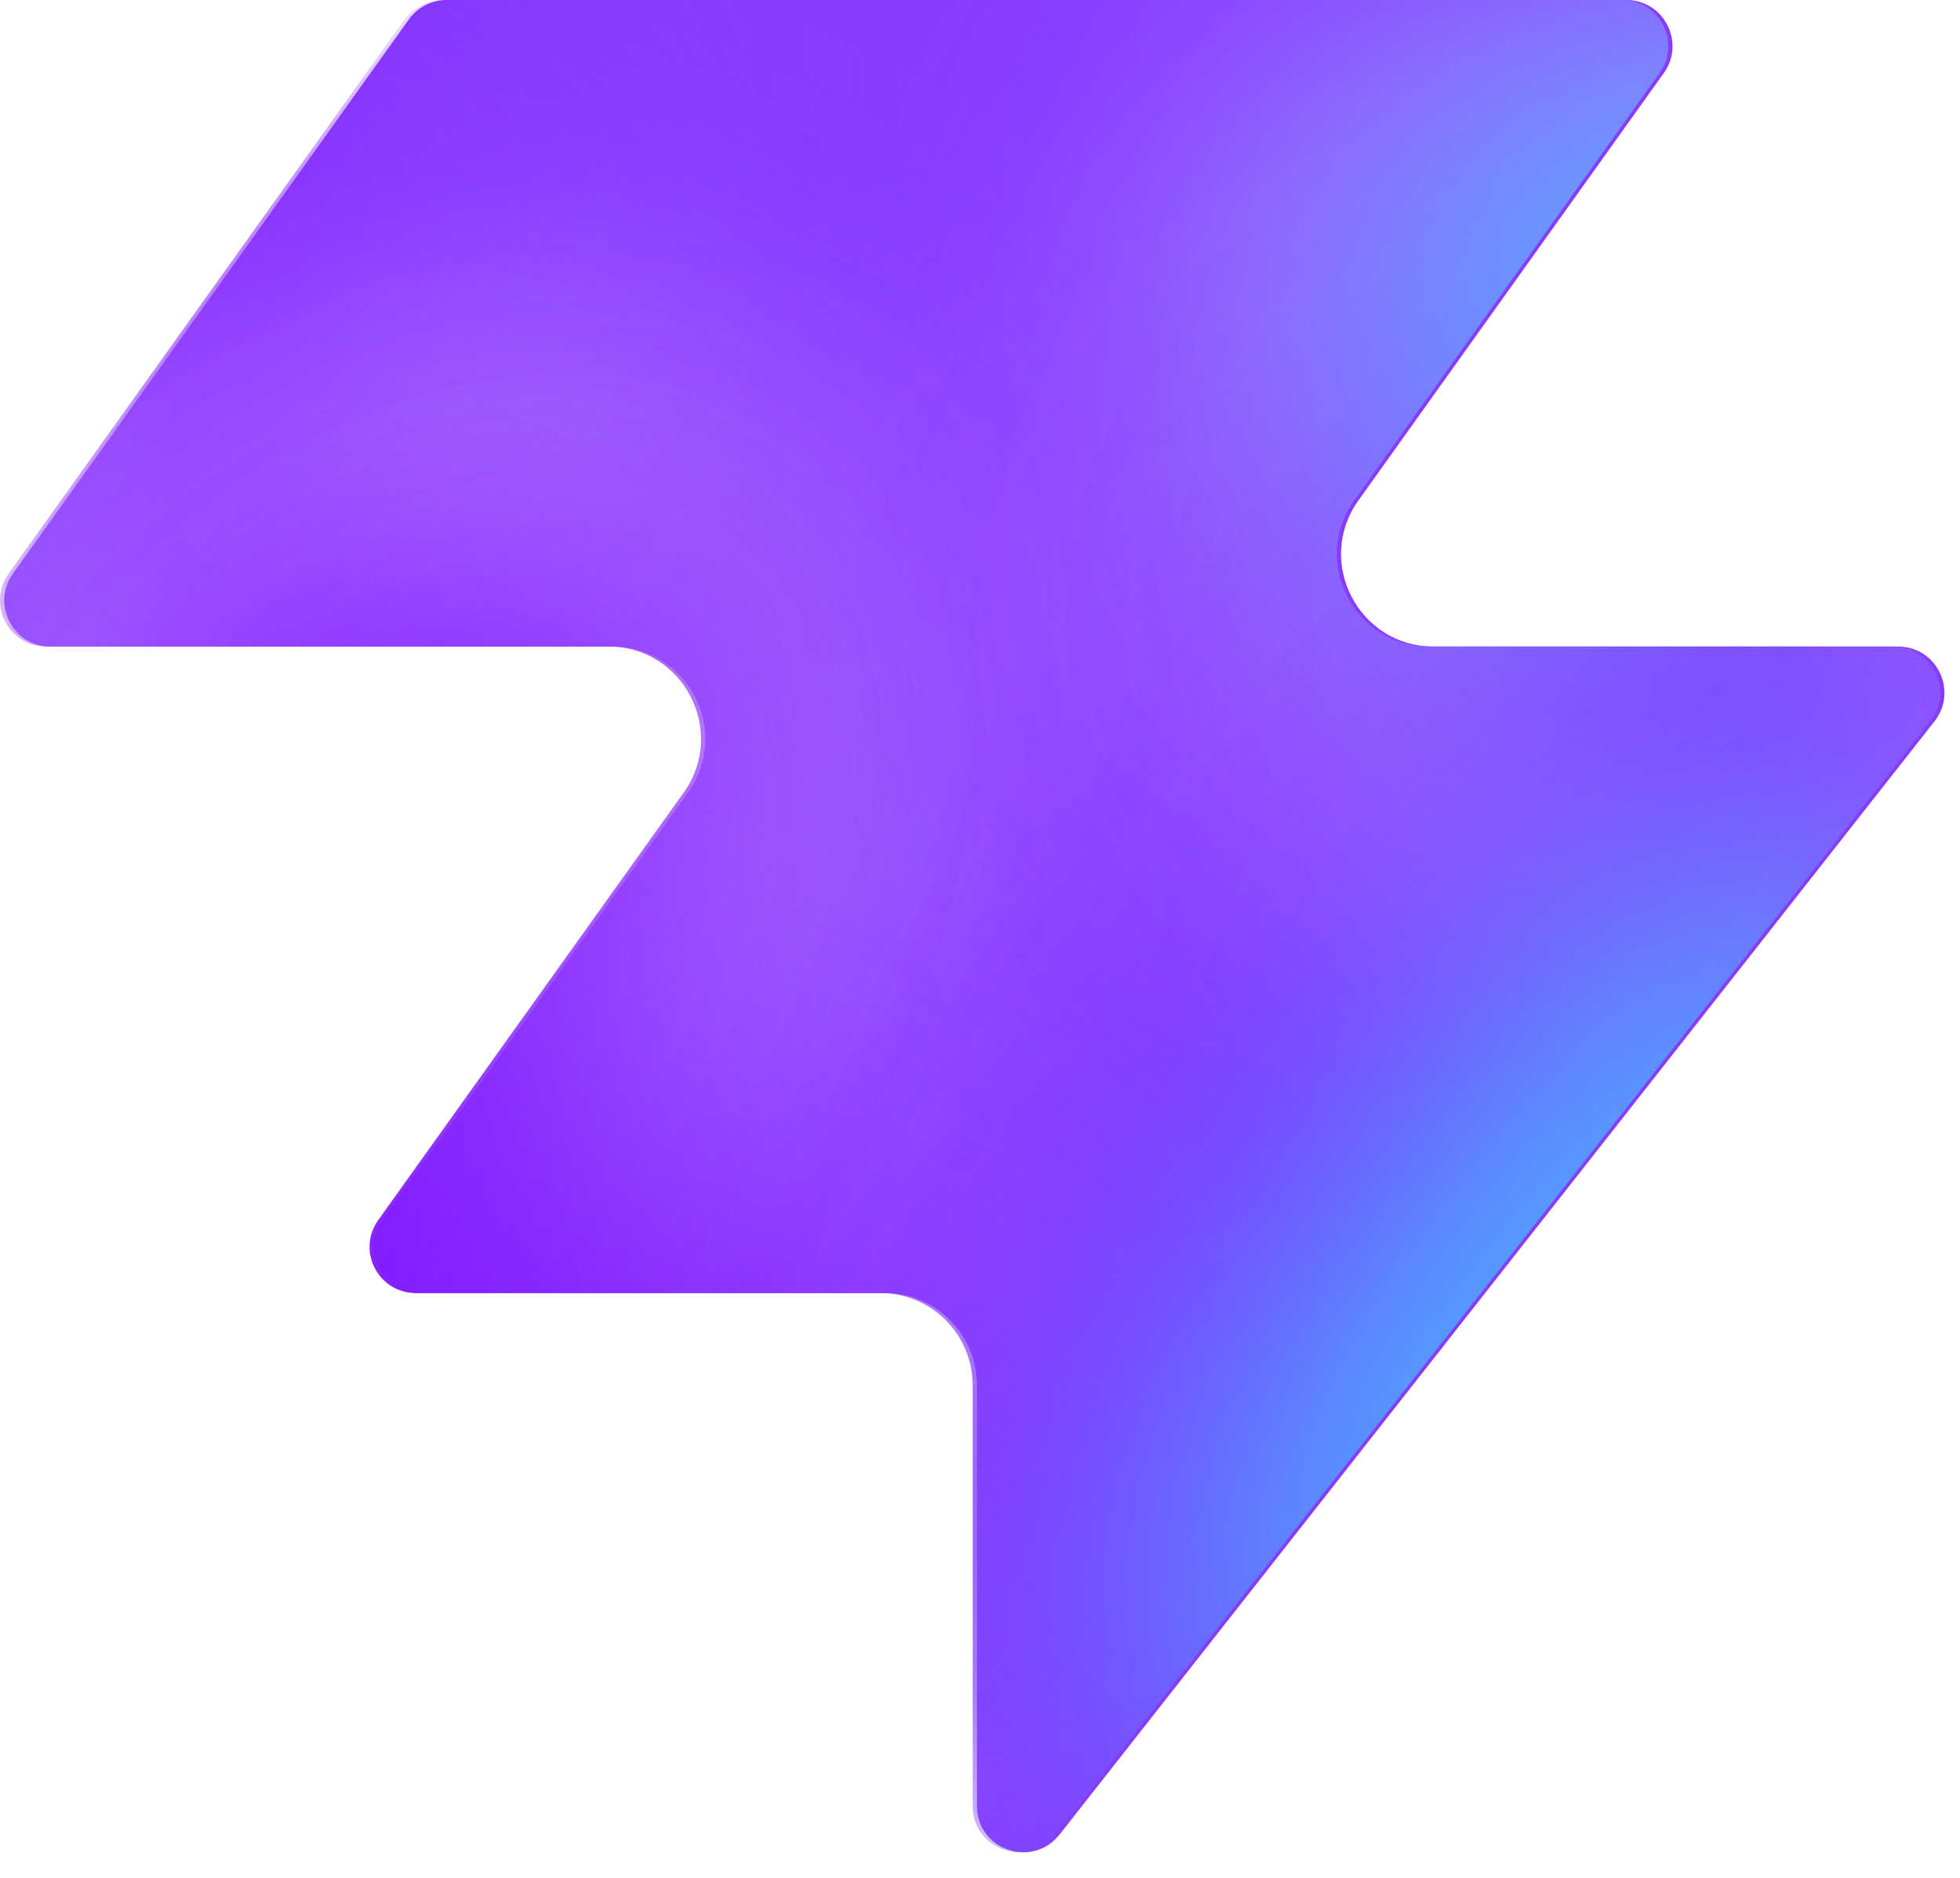
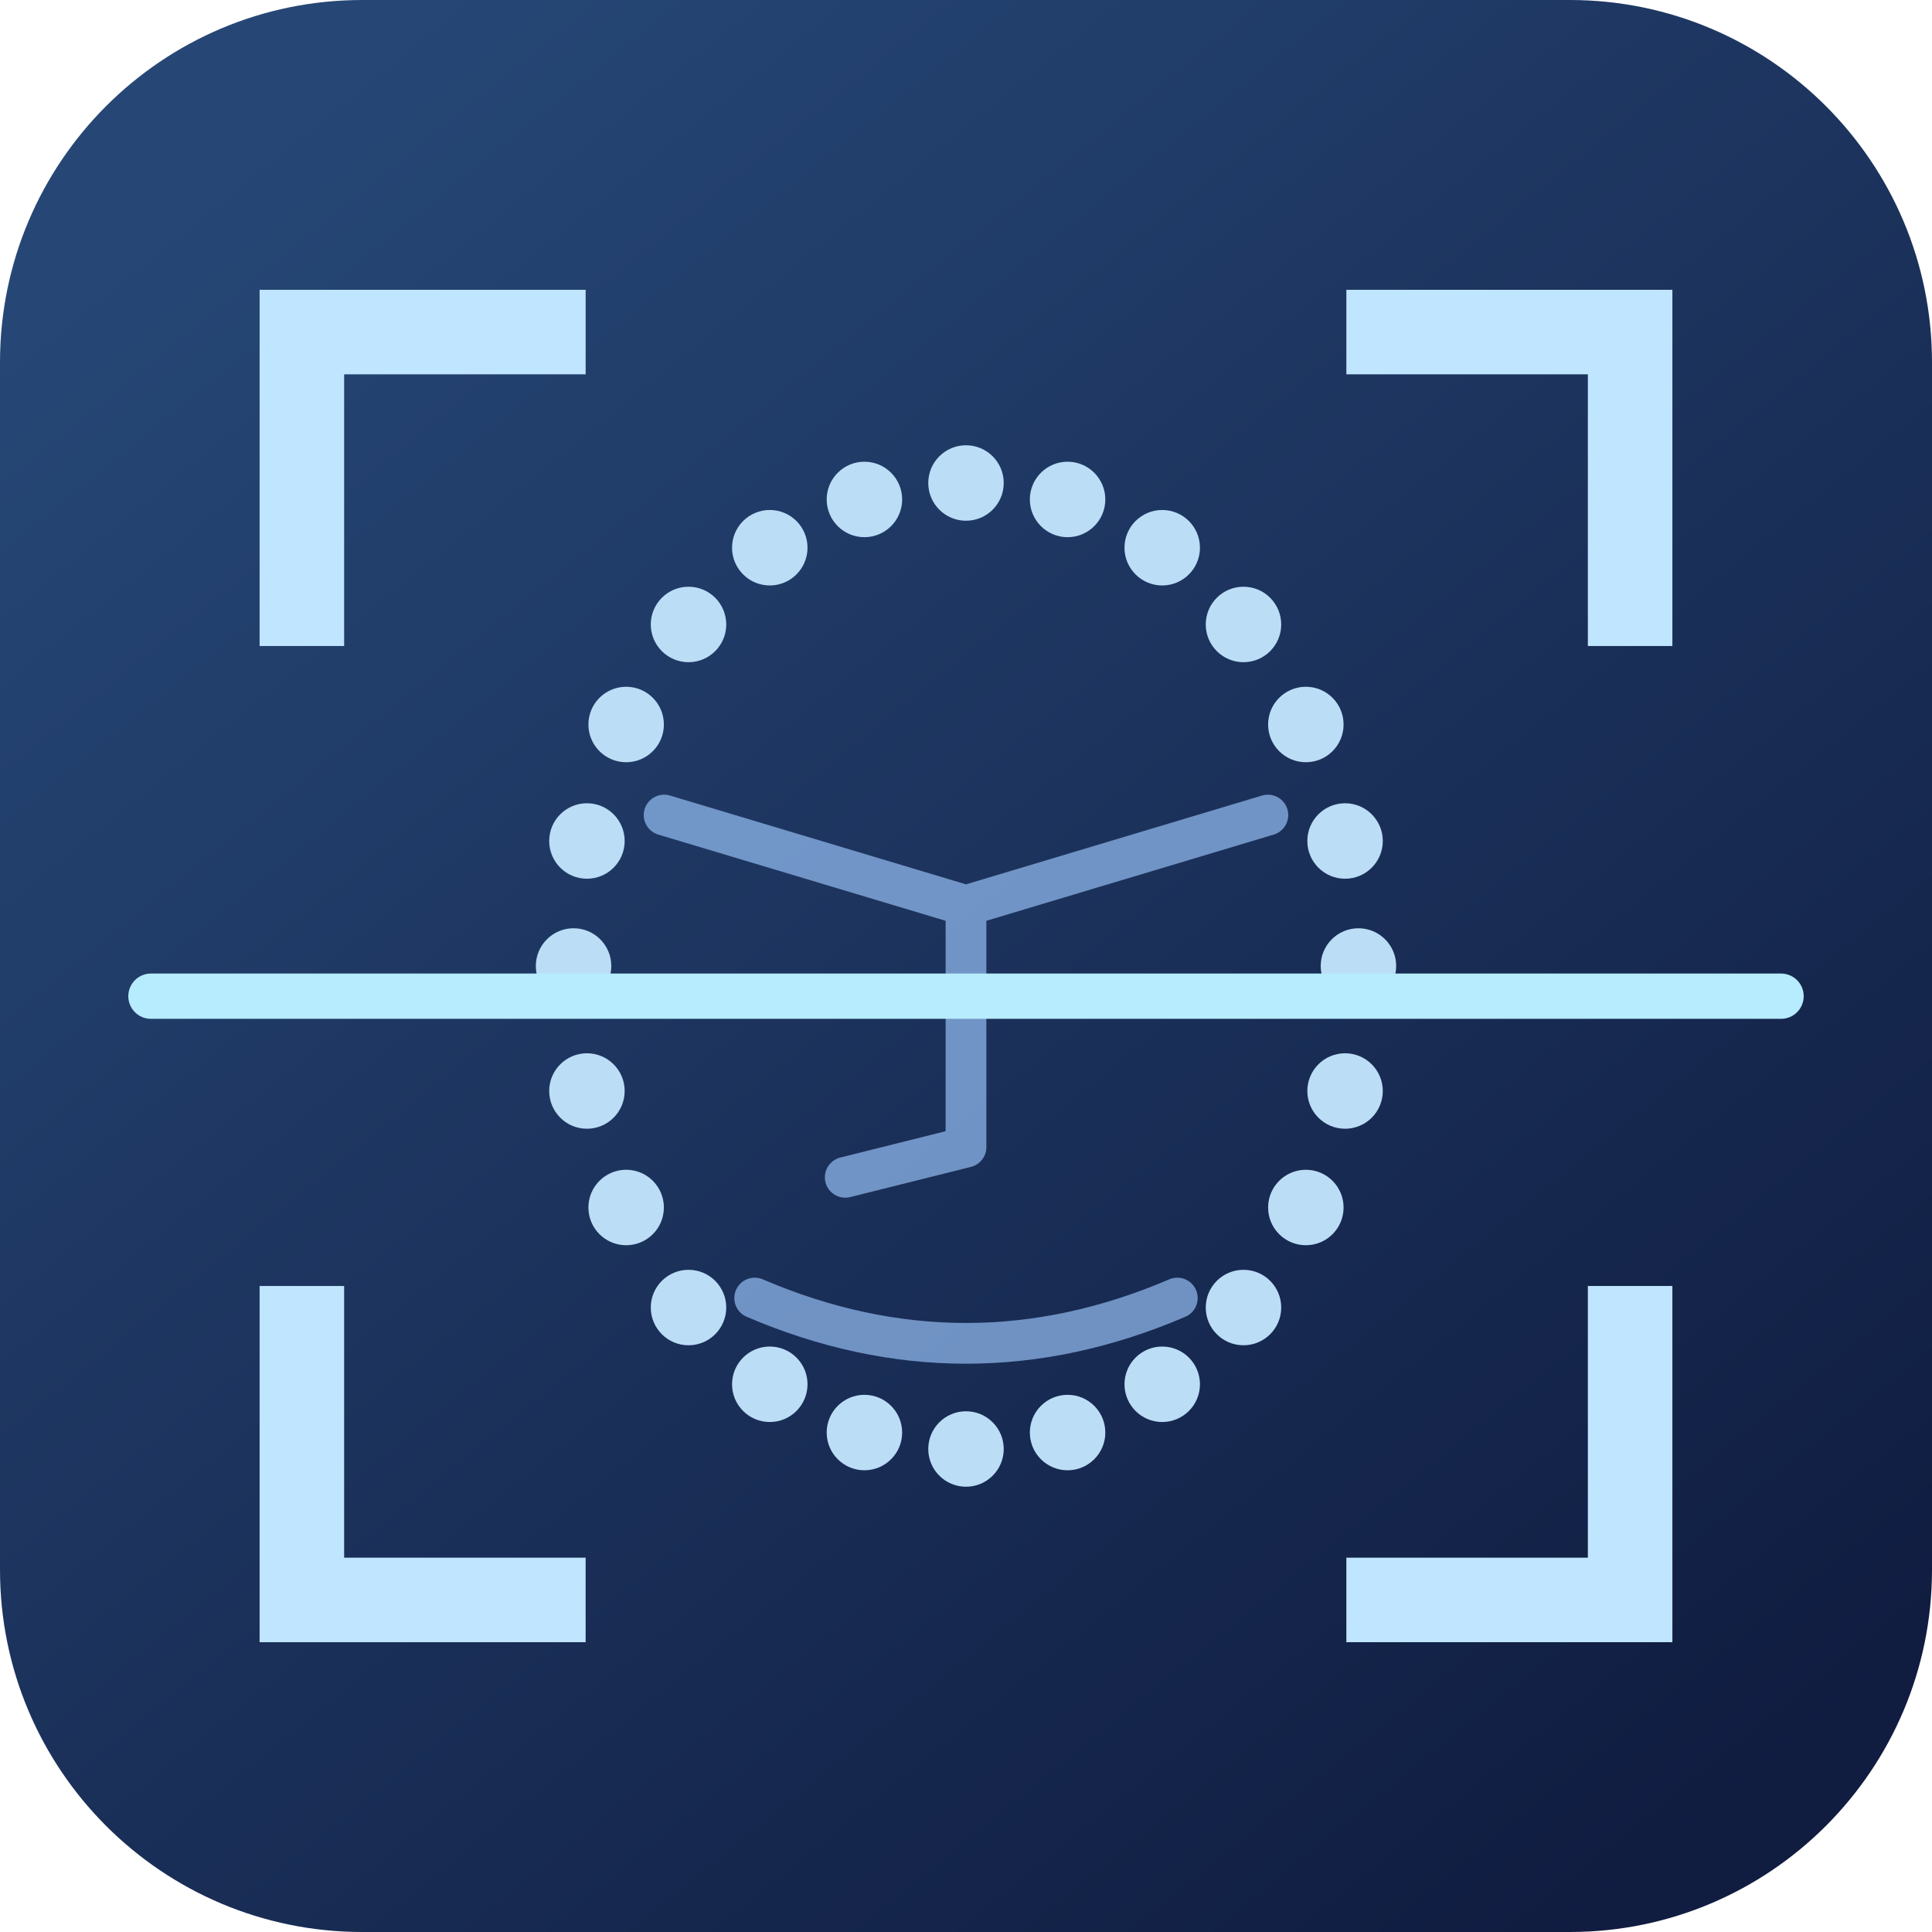
- <svg xmlns="http://www.w3.org/2000/svg" width="48" height="46" fill="none" viewBox="0 0 48 46">
-   <path fill="#863bff" d="M25.946 44.938c-.664.845-2.021.375-2.021-.698V33.937a2.26 2.26 0 0 0-2.262-2.262H10.287c-.92 0-1.456-1.04-.92-1.788l7.48-10.471c1.07-1.497 0-3.578-1.842-3.578H1.237c-.92 0-1.456-1.04-.92-1.788L10.013.474c.214-.297.556-.474.92-.474h28.894c.92 0 1.456 1.04.92 1.788l-7.48 10.471c-1.07 1.498 0 3.579 1.842 3.579h11.377c.943 0 1.473 1.088.89 1.83L25.947 44.94z" style="fill:#863bff;fill:color(display-p3 .525 .23 1);fill-opacity:1" />
-   <mask id="a" width="48" height="46" x="0" y="0" maskUnits="userSpaceOnUse" style="mask-type:alpha">
-     <path fill="#000" d="M25.842 44.938c-.664.844-2.021.375-2.021-.698V33.937a2.26 2.26 0 0 0-2.262-2.262H10.183c-.92 0-1.456-1.04-.92-1.788l7.48-10.471c1.07-1.498 0-3.579-1.842-3.579H1.133c-.92 0-1.456-1.04-.92-1.787L9.91.473c.214-.297.556-.474.92-.474h28.894c.92 0 1.456 1.04.92 1.788l-7.48 10.471c-1.07 1.498 0 3.578 1.842 3.578h11.377c.943 0 1.473 1.088.89 1.832L25.843 44.94z" style="fill:#000;fill-opacity:1" />
-   </mask>
-   <g mask="url(#a)">
-     <g filter="url(#b)">
-       <ellipse cx="5.508" cy="14.704" fill="#ede6ff" rx="5.508" ry="14.704" style="fill:#ede6ff;fill:color(display-p3 .927 .903 1);fill-opacity:1" transform="matrix(.00324 1 1 -.00324 -4.47 31.516)" />
-     </g>
-     <g filter="url(#c)">
-       <ellipse cx="10.399" cy="29.851" fill="#ede6ff" rx="10.399" ry="29.851" style="fill:#ede6ff;fill:color(display-p3 .927 .903 1);fill-opacity:1" transform="matrix(.00324 1 1 -.00324 -39.328 7.883)" />
-     </g>
-     <g filter="url(#d)">
-       <ellipse cx="5.508" cy="30.487" fill="#7e14ff" rx="5.508" ry="30.487" style="fill:#7e14ff;fill:color(display-p3 .492 .077 1);fill-opacity:1" transform="rotate(89.814 -25.913 -14.639)scale(1 -1)" />
-     </g>
-     <g filter="url(#e)">
-       <ellipse cx="5.508" cy="30.599" fill="#7e14ff" rx="5.508" ry="30.599" style="fill:#7e14ff;fill:color(display-p3 .492 .077 1);fill-opacity:1" transform="rotate(89.814 -32.644 -3.334)scale(1 -1)" />
-     </g>
-     <g filter="url(#f)">
-       <ellipse cx="5.508" cy="30.599" fill="#7e14ff" rx="5.508" ry="30.599" style="fill:#7e14ff;fill:color(display-p3 .492 .077 1);fill-opacity:1" transform="matrix(.00324 1 1 -.00324 -34.34 30.47)" />
-     </g>
-     <g filter="url(#g)">
-       <ellipse cx="14.072" cy="22.078" fill="#ede6ff" rx="14.072" ry="22.078" style="fill:#ede6ff;fill:color(display-p3 .927 .903 1);fill-opacity:1" transform="rotate(93.35 24.506 48.493)scale(-1 1)" />
-     </g>
-     <g filter="url(#h)">
-       <ellipse cx="3.47" cy="21.501" fill="#7e14ff" rx="3.47" ry="21.501" style="fill:#7e14ff;fill:color(display-p3 .492 .077 1);fill-opacity:1" transform="rotate(89.009 28.708 47.59)scale(-1 1)" />
-     </g>
-     <g filter="url(#i)">
-       <ellipse cx="3.47" cy="21.501" fill="#7e14ff" rx="3.47" ry="21.501" style="fill:#7e14ff;fill:color(display-p3 .492 .077 1);fill-opacity:1" transform="rotate(89.009 28.708 47.59)scale(-1 1)" />
-     </g>
-     <g filter="url(#j)">
-       <ellipse cx=".387" cy="8.972" fill="#7e14ff" rx="4.407" ry="29.108" style="fill:#7e14ff;fill:color(display-p3 .492 .077 1);fill-opacity:1" transform="rotate(39.51 .387 8.972)" />
-     </g>
-     <g filter="url(#k)">
-       <ellipse cx="47.523" cy="-6.092" fill="#7e14ff" rx="4.407" ry="29.108" style="fill:#7e14ff;fill:color(display-p3 .492 .077 1);fill-opacity:1" transform="rotate(37.892 47.523 -6.092)" />
-     </g>
-     <g filter="url(#l)">
-       <ellipse cx="41.412" cy="6.333" fill="#47bfff" rx="5.971" ry="9.665" style="fill:#47bfff;fill:color(display-p3 .28 .748 1);fill-opacity:1" transform="rotate(37.892 41.412 6.333)" />
-     </g>
-     <g filter="url(#m)">
-       <ellipse cx="-1.879" cy="38.332" fill="#7e14ff" rx="4.407" ry="29.108" style="fill:#7e14ff;fill:color(display-p3 .492 .077 1);fill-opacity:1" transform="rotate(37.892 -1.88 38.332)" />
-     </g>
-     <g filter="url(#n)">
-       <ellipse cx="-1.879" cy="38.332" fill="#7e14ff" rx="4.407" ry="29.108" style="fill:#7e14ff;fill:color(display-p3 .492 .077 1);fill-opacity:1" transform="rotate(37.892 -1.88 38.332)" />
-     </g>
-     <g filter="url(#o)">
-       <ellipse cx="35.651" cy="29.907" fill="#7e14ff" rx="4.407" ry="29.108" style="fill:#7e14ff;fill:color(display-p3 .492 .077 1);fill-opacity:1" transform="rotate(37.892 35.651 29.907)" />
-     </g>
-     <g filter="url(#p)">
-       <ellipse cx="38.418" cy="32.4" fill="#47bfff" rx="5.971" ry="15.297" style="fill:#47bfff;fill:color(display-p3 .28 .748 1);fill-opacity:1" transform="rotate(37.892 38.418 32.4)" />
-     </g>
+ <svg xmlns="http://www.w3.org/2000/svg" width="64" height="64" viewBox="0 0 64 64" fill="none">
+   <defs>
+     <linearGradient id="background" x1="8" y1="4" x2="55" y2="62" gradientUnits="userSpaceOnUse">
+       <stop stop-color="#264776" />
+       <stop offset="1" stop-color="#101C40" />
+     </linearGradient>
+   </defs>
+   <rect width="64" height="64" rx="12" fill="url(#background)" />
+   <path d="M18 11H10v9m36-9h8v9M18 53H10v-9m36 9h8v-9" stroke="#C0E5FF" stroke-width="2.8" stroke-linecap="square" />
+   <g fill="#BBDDF6">
+     <circle cx="45.000" cy="32.000" r="1.25" />
+     <circle cx="44.557" cy="36.141" r="1.25" />
+     <circle cx="43.258" cy="40.000" r="1.25" />
+     <circle cx="41.192" cy="43.314" r="1.25" />
+     <circle cx="38.500" cy="45.856" r="1.25" />
+     <circle cx="35.365" cy="47.455" r="1.25" />
+     <circle cx="32.000" cy="48.000" r="1.25" />
+     <circle cx="28.635" cy="47.455" r="1.25" />
+     <circle cx="25.500" cy="45.856" r="1.25" />
+     <circle cx="22.808" cy="43.314" r="1.25" />
+     <circle cx="20.742" cy="40.000" r="1.25" />
+     <circle cx="19.443" cy="36.141" r="1.25" />
+     <circle cx="19.000" cy="32.000" r="1.25" />
+     <circle cx="19.443" cy="27.859" r="1.25" />
+     <circle cx="20.742" cy="24.000" r="1.25" />
+     <circle cx="22.808" cy="20.686" r="1.25" />
+     <circle cx="25.500" cy="18.144" r="1.25" />
+     <circle cx="28.635" cy="16.545" r="1.25" />
+     <circle cx="32.000" cy="16.000" r="1.25" />
+     <circle cx="35.365" cy="16.545" r="1.25" />
+     <circle cx="38.500" cy="18.144" r="1.25" />
+     <circle cx="41.192" cy="20.686" r="1.25" />
+     <circle cx="43.258" cy="24.000" r="1.25" />
+     <circle cx="44.557" cy="27.859" r="1.25" />
  </g>
-   <defs>
-     <filter id="b" width="60.045" height="41.654" x="-19.77" y="16.149" color-interpolation-filters="sRGB" filterUnits="userSpaceOnUse">
-       <feFlood flood-opacity="0" result="BackgroundImageFix" />
-       <feBlend in="SourceGraphic" in2="BackgroundImageFix" result="shape" />
-       <feGaussianBlur result="effect1_foregroundBlur_2002_17158" stdDeviation="7.659" />
-     </filter>
-     <filter id="c" width="90.34" height="51.437" x="-54.613" y="-7.533" color-interpolation-filters="sRGB" filterUnits="userSpaceOnUse">
-       <feFlood flood-opacity="0" result="BackgroundImageFix" />
-       <feBlend in="SourceGraphic" in2="BackgroundImageFix" result="shape" />
-       <feGaussianBlur result="effect1_foregroundBlur_2002_17158" stdDeviation="7.659" />
-     </filter>
-     <filter id="d" width="79.355" height="29.4" x="-49.64" y="2.03" color-interpolation-filters="sRGB" filterUnits="userSpaceOnUse">
-       <feFlood flood-opacity="0" result="BackgroundImageFix" />
-       <feBlend in="SourceGraphic" in2="BackgroundImageFix" result="shape" />
-       <feGaussianBlur result="effect1_foregroundBlur_2002_17158" stdDeviation="4.596" />
-     </filter>
-     <filter id="e" width="79.579" height="29.4" x="-45.045" y="20.029" color-interpolation-filters="sRGB" filterUnits="userSpaceOnUse">
-       <feFlood flood-opacity="0" result="BackgroundImageFix" />
-       <feBlend in="SourceGraphic" in2="BackgroundImageFix" result="shape" />
-       <feGaussianBlur result="effect1_foregroundBlur_2002_17158" stdDeviation="4.596" />
-     </filter>
-     <filter id="f" width="79.579" height="29.4" x="-43.513" y="21.178" color-interpolation-filters="sRGB" filterUnits="userSpaceOnUse">
-       <feFlood flood-opacity="0" result="BackgroundImageFix" />
-       <feBlend in="SourceGraphic" in2="BackgroundImageFix" result="shape" />
-       <feGaussianBlur result="effect1_foregroundBlur_2002_17158" stdDeviation="4.596" />
-     </filter>
-     <filter id="g" width="74.749" height="58.852" x="15.756" y="-17.901" color-interpolation-filters="sRGB" filterUnits="userSpaceOnUse">
-       <feFlood flood-opacity="0" result="BackgroundImageFix" />
-       <feBlend in="SourceGraphic" in2="BackgroundImageFix" result="shape" />
-       <feGaussianBlur result="effect1_foregroundBlur_2002_17158" stdDeviation="7.659" />
-     </filter>
-     <filter id="h" width="61.377" height="25.362" x="23.548" y="2.284" color-interpolation-filters="sRGB" filterUnits="userSpaceOnUse">
-       <feFlood flood-opacity="0" result="BackgroundImageFix" />
-       <feBlend in="SourceGraphic" in2="BackgroundImageFix" result="shape" />
-       <feGaussianBlur result="effect1_foregroundBlur_2002_17158" stdDeviation="4.596" />
-     </filter>
-     <filter id="i" width="61.377" height="25.362" x="23.548" y="2.284" color-interpolation-filters="sRGB" filterUnits="userSpaceOnUse">
-       <feFlood flood-opacity="0" result="BackgroundImageFix" />
-       <feBlend in="SourceGraphic" in2="BackgroundImageFix" result="shape" />
-       <feGaussianBlur result="effect1_foregroundBlur_2002_17158" stdDeviation="4.596" />
-     </filter>
-     <filter id="j" width="56.045" height="63.649" x="-27.636" y="-22.853" color-interpolation-filters="sRGB" filterUnits="userSpaceOnUse">
-       <feFlood flood-opacity="0" result="BackgroundImageFix" />
-       <feBlend in="SourceGraphic" in2="BackgroundImageFix" result="shape" />
-       <feGaussianBlur result="effect1_foregroundBlur_2002_17158" stdDeviation="4.596" />
-     </filter>
-     <filter id="k" width="54.814" height="64.646" x="20.116" y="-38.415" color-interpolation-filters="sRGB" filterUnits="userSpaceOnUse">
-       <feFlood flood-opacity="0" result="BackgroundImageFix" />
-       <feBlend in="SourceGraphic" in2="BackgroundImageFix" result="shape" />
-       <feGaussianBlur result="effect1_foregroundBlur_2002_17158" stdDeviation="4.596" />
-     </filter>
-     <filter id="l" width="33.541" height="35.313" x="24.641" y="-11.323" color-interpolation-filters="sRGB" filterUnits="userSpaceOnUse">
-       <feFlood flood-opacity="0" result="BackgroundImageFix" />
-       <feBlend in="SourceGraphic" in2="BackgroundImageFix" result="shape" />
-       <feGaussianBlur result="effect1_foregroundBlur_2002_17158" stdDeviation="4.596" />
-     </filter>
-     <filter id="m" width="54.814" height="64.646" x="-29.286" y="6.009" color-interpolation-filters="sRGB" filterUnits="userSpaceOnUse">
-       <feFlood flood-opacity="0" result="BackgroundImageFix" />
-       <feBlend in="SourceGraphic" in2="BackgroundImageFix" result="shape" />
-       <feGaussianBlur result="effect1_foregroundBlur_2002_17158" stdDeviation="4.596" />
-     </filter>
-     <filter id="n" width="54.814" height="64.646" x="-29.286" y="6.009" color-interpolation-filters="sRGB" filterUnits="userSpaceOnUse">
-       <feFlood flood-opacity="0" result="BackgroundImageFix" />
-       <feBlend in="SourceGraphic" in2="BackgroundImageFix" result="shape" />
-       <feGaussianBlur result="effect1_foregroundBlur_2002_17158" stdDeviation="4.596" />
-     </filter>
-     <filter id="o" width="54.814" height="64.646" x="8.244" y="-2.416" color-interpolation-filters="sRGB" filterUnits="userSpaceOnUse">
-       <feFlood flood-opacity="0" result="BackgroundImageFix" />
-       <feBlend in="SourceGraphic" in2="BackgroundImageFix" result="shape" />
-       <feGaussianBlur result="effect1_foregroundBlur_2002_17158" stdDeviation="4.596" />
-     </filter>
-     <filter id="p" width="39.409" height="43.623" x="18.713" y="10.588" color-interpolation-filters="sRGB" filterUnits="userSpaceOnUse">
-       <feFlood flood-opacity="0" result="BackgroundImageFix" />
-       <feBlend in="SourceGraphic" in2="BackgroundImageFix" result="shape" />
-       <feGaussianBlur result="effect1_foregroundBlur_2002_17158" stdDeviation="4.596" />
-     </filter>
-   </defs>
+   <path d="m22 27 10 3 10-3m-10 3v8l-4 1m-3 4q7 3 14 0" stroke="#9EC9FF" stroke-width="1.35" stroke-linecap="round" stroke-linejoin="round" opacity=".65" />
+   <path d="M5 33h54" stroke="#B7ECFF" stroke-width="1.5" stroke-linecap="round" />
</svg>
